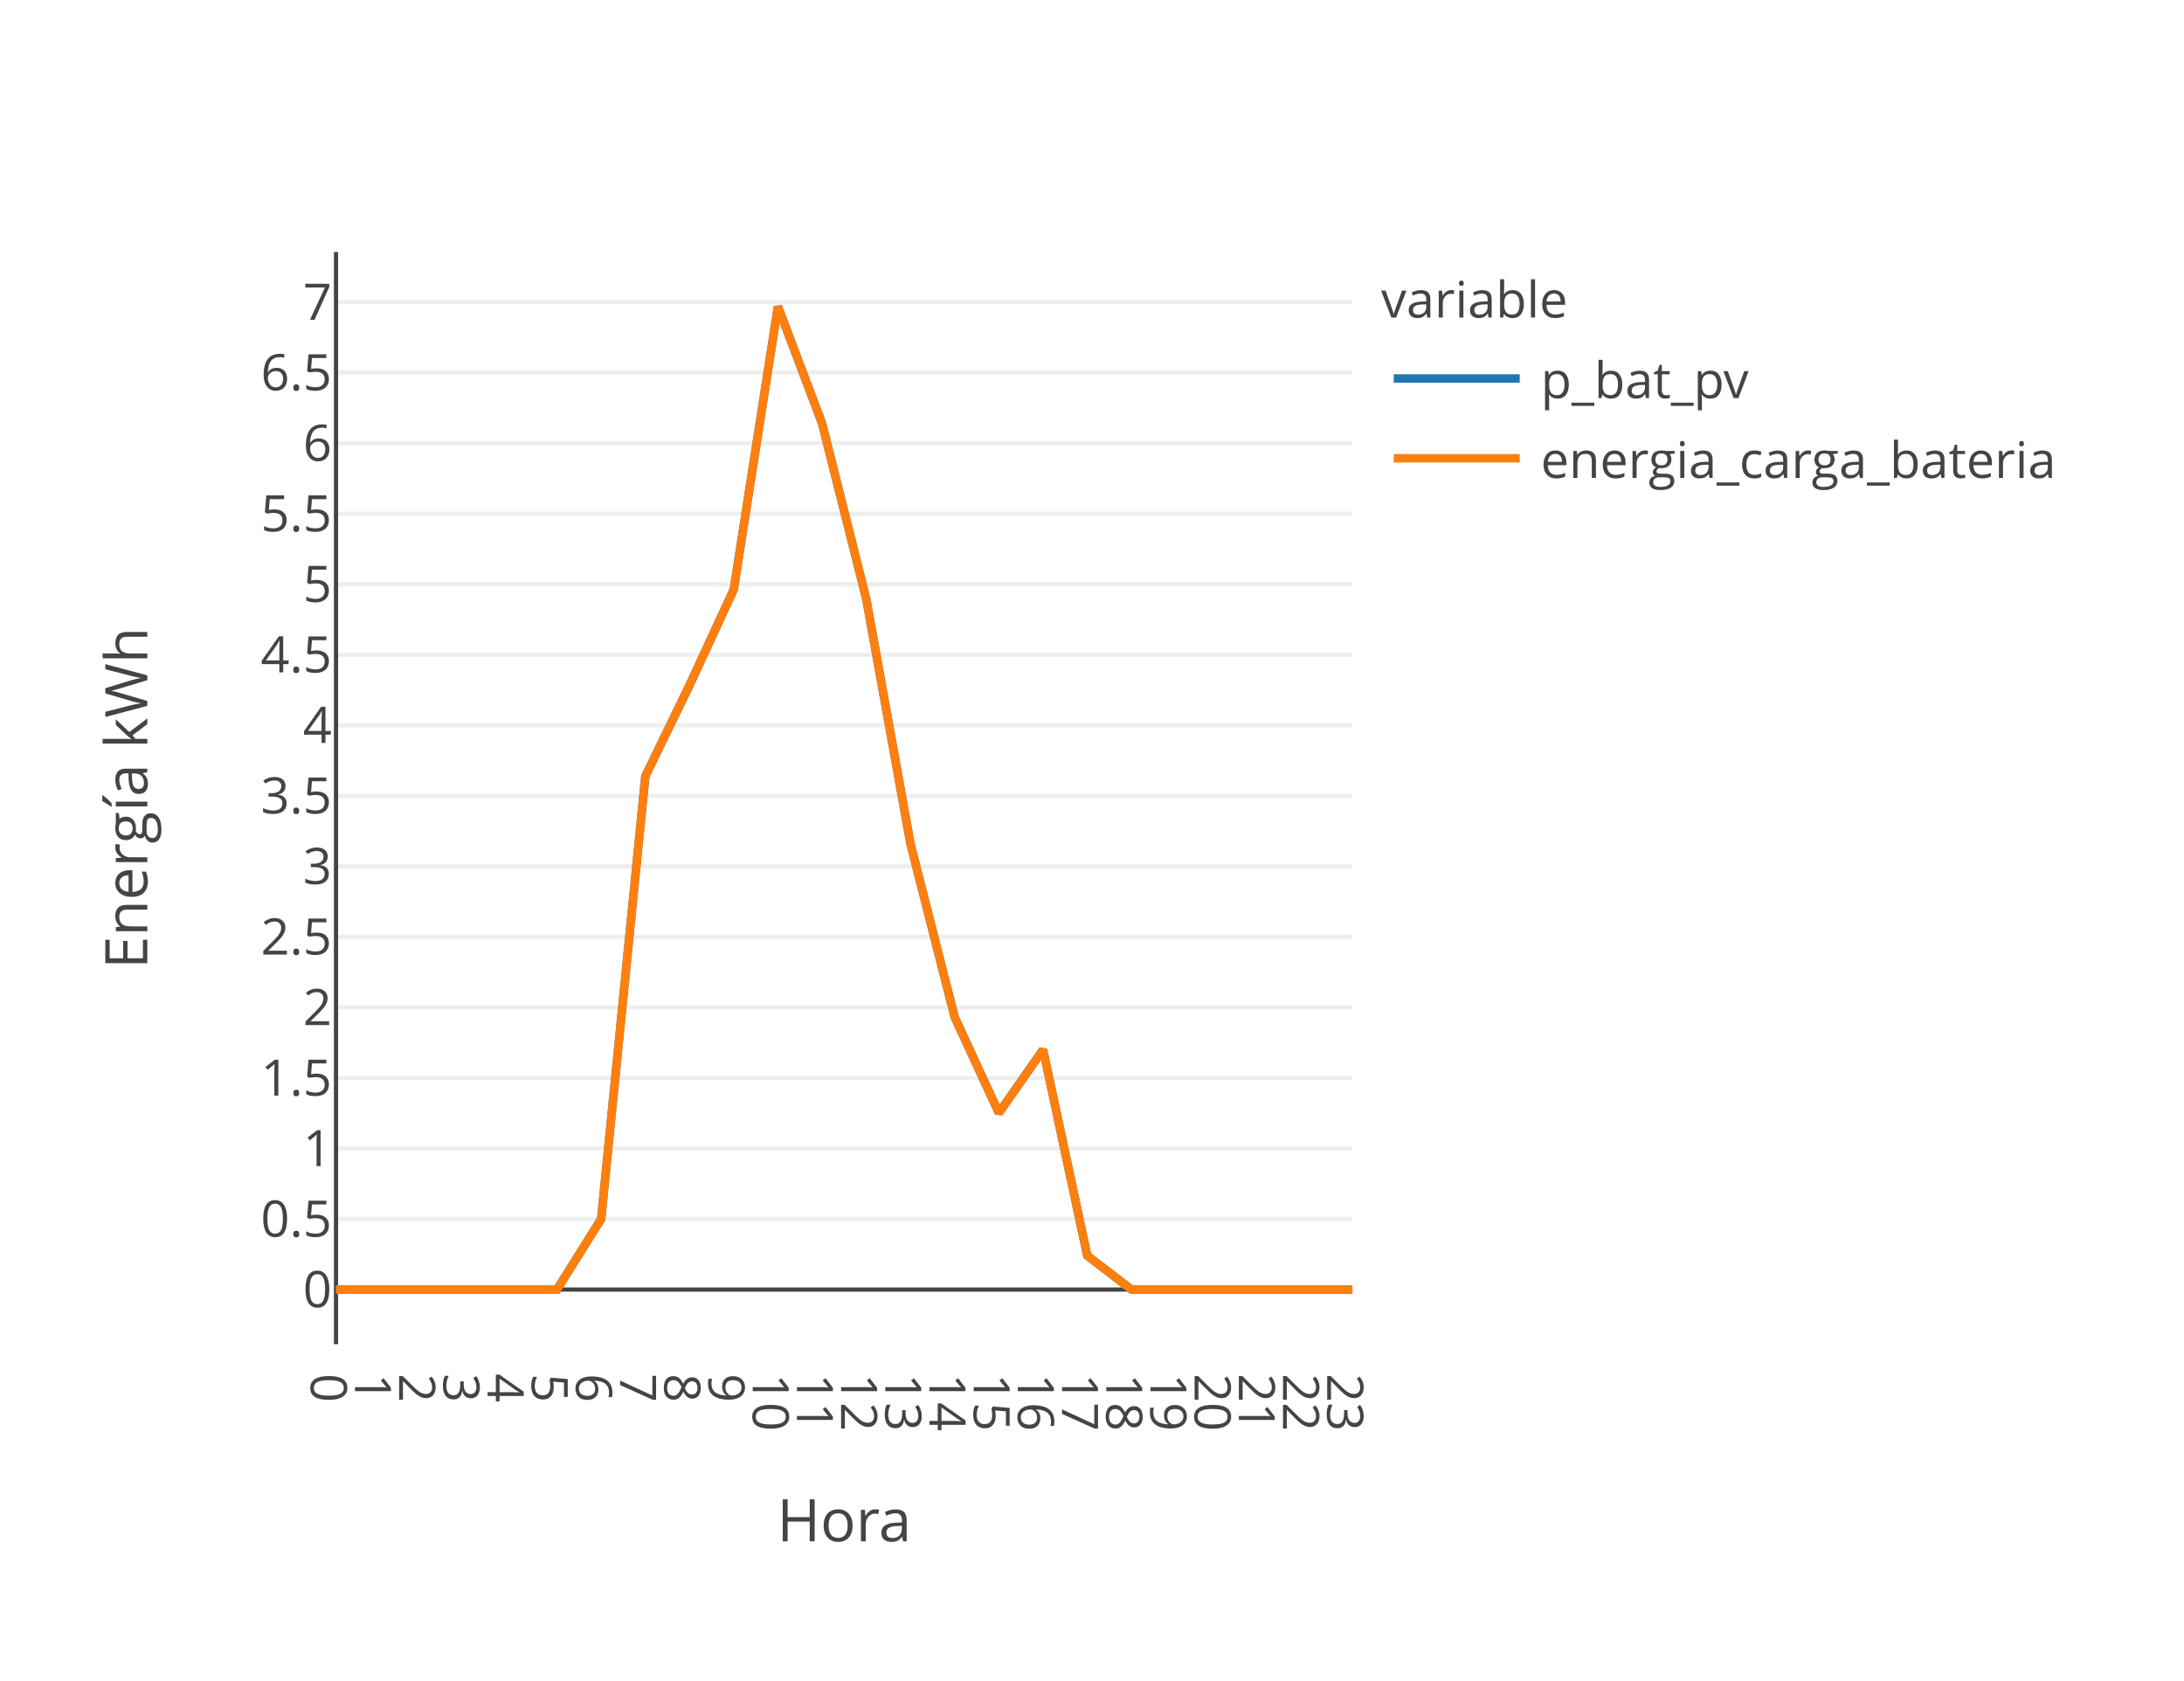
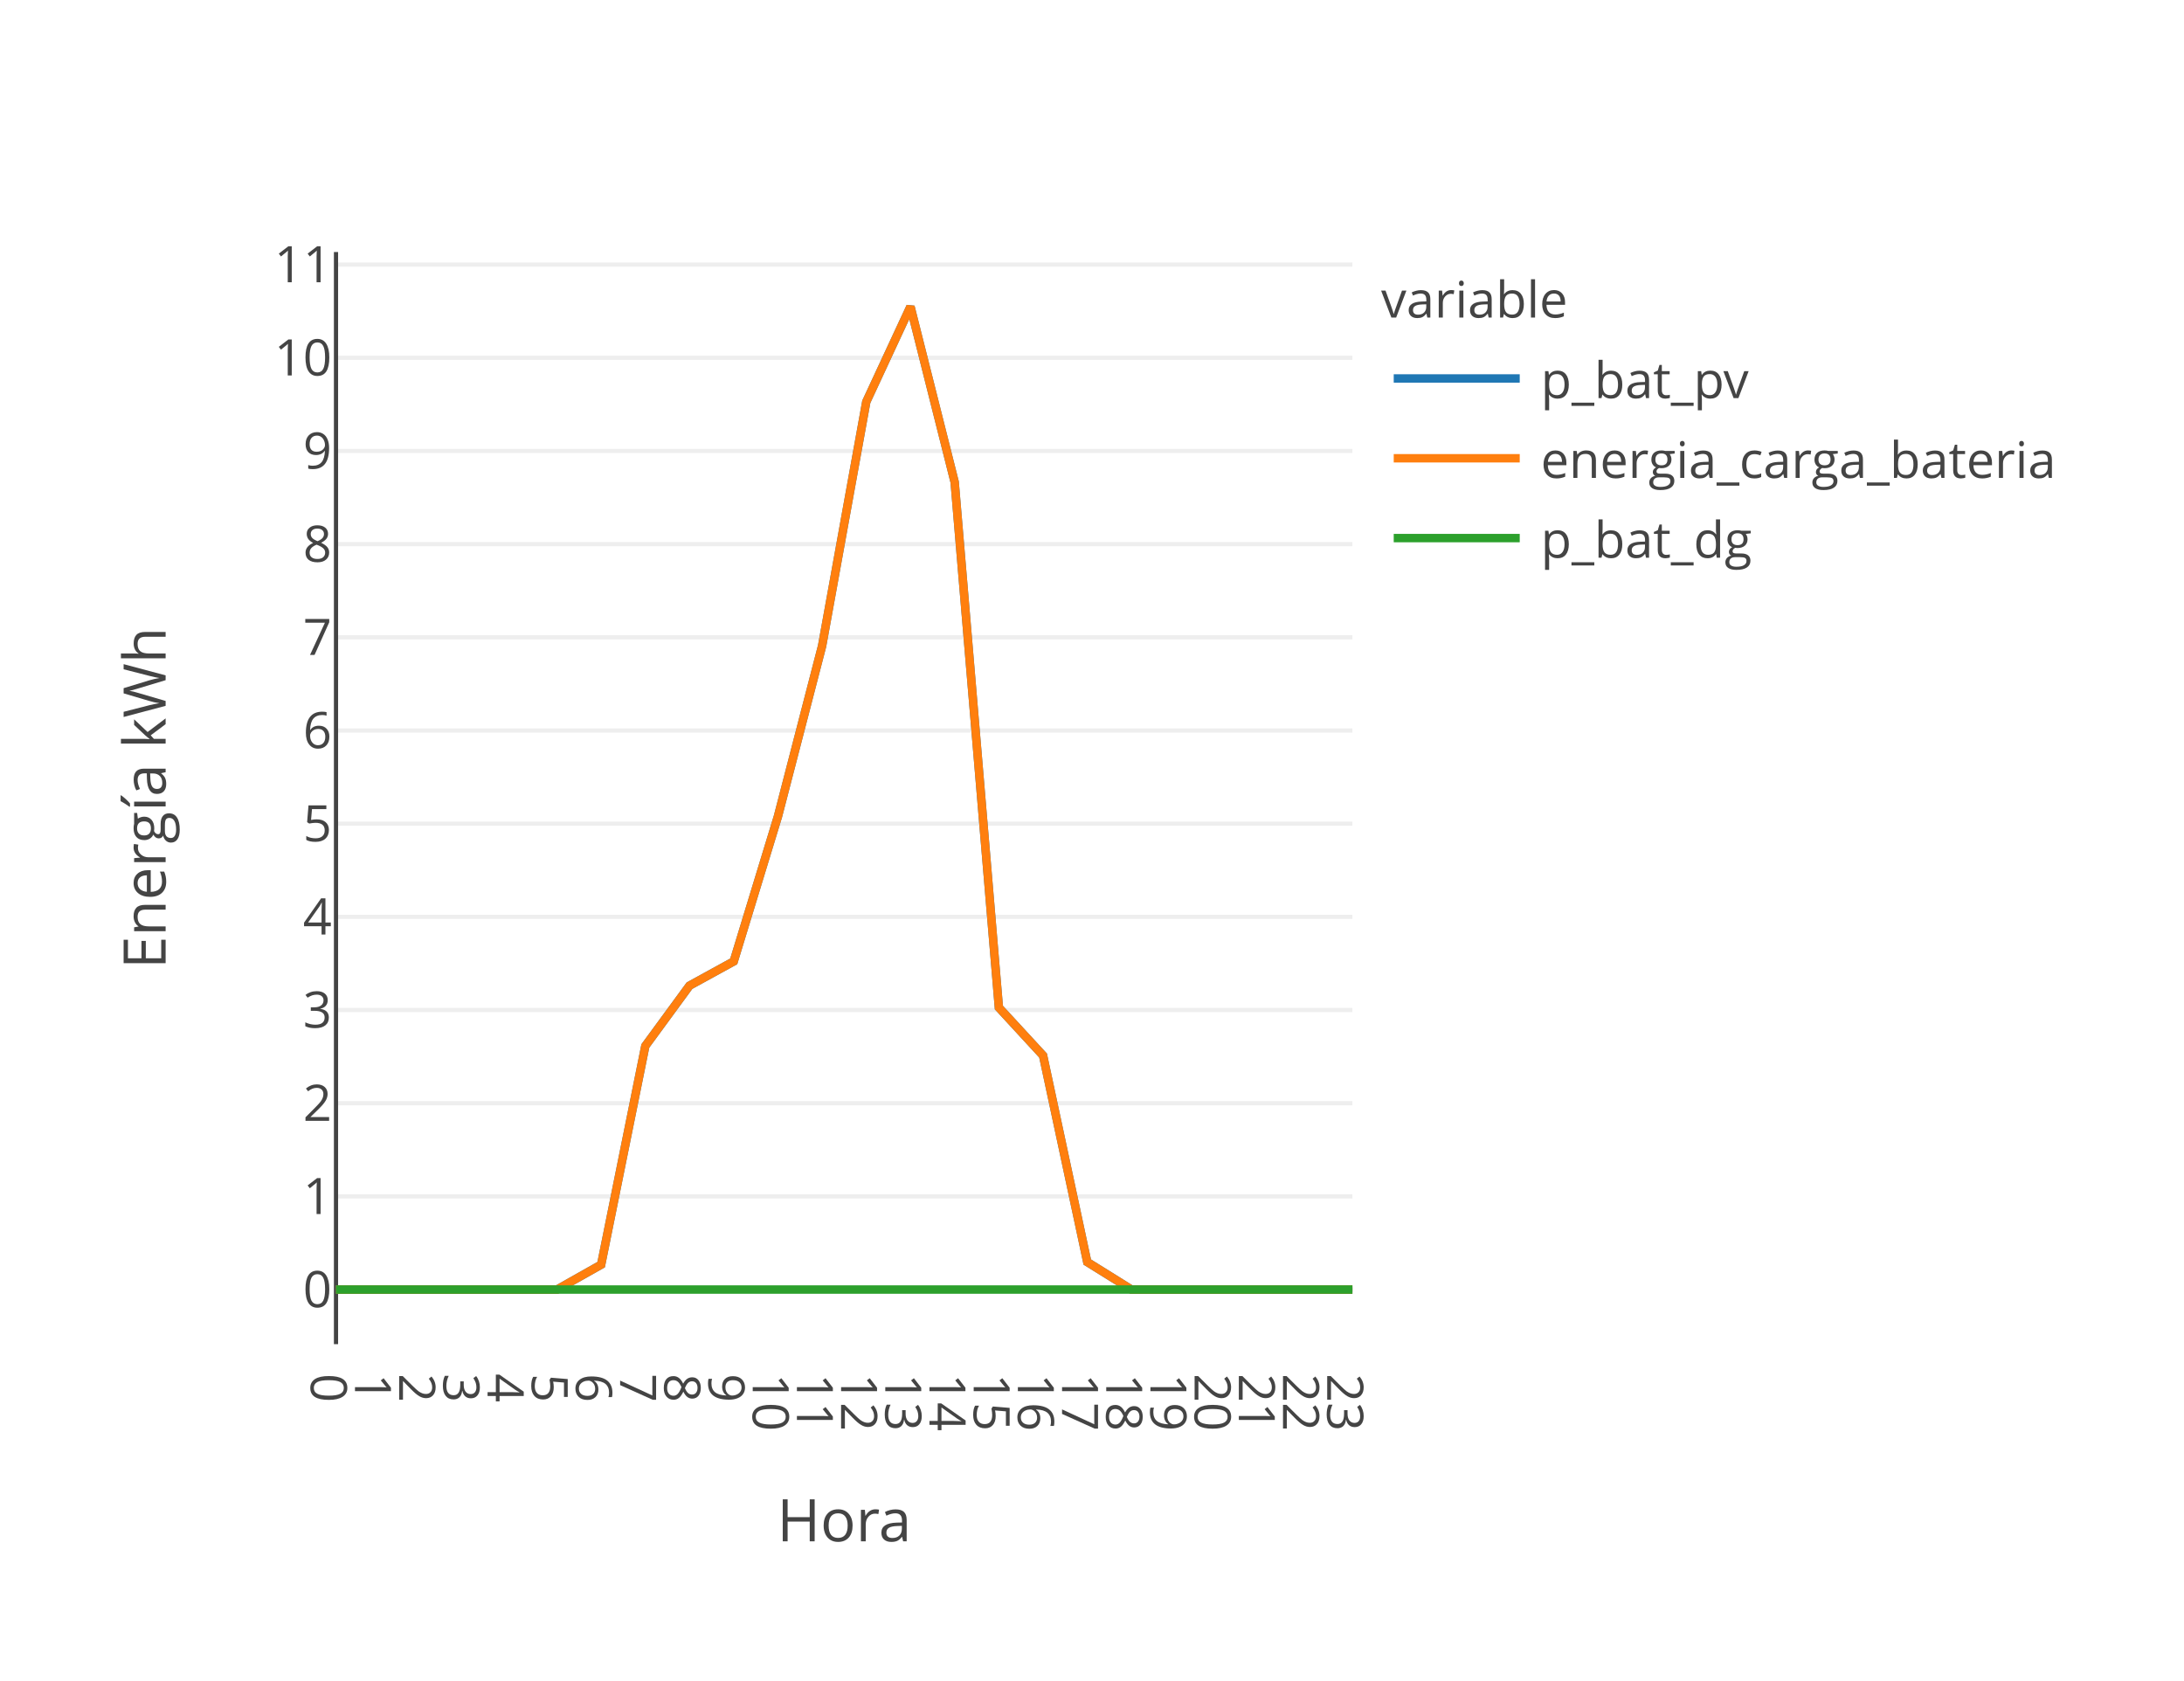
<svg xmlns="http://www.w3.org/2000/svg" class="main-svg" width="520" height="400" style="" viewBox="0 0 520 400">
  <rect x="0" y="0" width="520" height="400" style="fill: rgb(255, 255, 255); fill-opacity: 1;" />
-   <defs id="defs-43c538">
+   <defs id="defs-b4d56a">
    <g class="clips">
-       <clipPath id="clip43c538xyplot" class="plotclip">
+       <clipPath id="clipb4d56axyplot" class="plotclip">
        <rect width="242" height="260" />
      </clipPath>
-       <clipPath class="axesclip" id="clip43c538x">
+       <clipPath class="axesclip" id="clipb4d56ax">
        <rect x="80" y="0" width="242" height="400" />
      </clipPath>
-       <clipPath class="axesclip" id="clip43c538y">
+       <clipPath class="axesclip" id="clipb4d56ay">
        <rect x="0" y="60" width="520" height="260" />
      </clipPath>
-       <clipPath class="axesclip" id="clip43c538xy">
+       <clipPath class="axesclip" id="clipb4d56axy">
        <rect x="80" y="60" width="242" height="260" />
      </clipPath>
    </g>
    <g class="gradients" />
  </defs>
  <g class="bglayer" />
  <g class="layer-below">
    <g class="imagelayer" />
    <g class="shapelayer" />
  </g>
  <g class="cartesianlayer">
    <g class="subplot xy">
      <g class="layer-subplot">
        <g class="shapelayer" />
        <g class="imagelayer" />
      </g>
      <g class="gridlayer">
        <g class="x" />
        <g class="y">
-           <path class="ygrid crisp" transform="translate(0,290.21)" d="M80,0h242" style="stroke: rgb(238, 238, 238); stroke-opacity: 1; stroke-width: 1px;" />
-           <path class="ygrid crisp" transform="translate(0,273.42)" d="M80,0h242" style="stroke: rgb(238, 238, 238); stroke-opacity: 1; stroke-width: 1px;" />
-           <path class="ygrid crisp" transform="translate(0,256.63)" d="M80,0h242" style="stroke: rgb(238, 238, 238); stroke-opacity: 1; stroke-width: 1px;" />
-           <path class="ygrid crisp" transform="translate(0,239.84)" d="M80,0h242" style="stroke: rgb(238, 238, 238); stroke-opacity: 1; stroke-width: 1px;" />
-           <path class="ygrid crisp" transform="translate(0,223.04)" d="M80,0h242" style="stroke: rgb(238, 238, 238); stroke-opacity: 1; stroke-width: 1px;" />
-           <path class="ygrid crisp" transform="translate(0,206.25)" d="M80,0h242" style="stroke: rgb(238, 238, 238); stroke-opacity: 1; stroke-width: 1px;" />
-           <path class="ygrid crisp" transform="translate(0,189.46)" d="M80,0h242" style="stroke: rgb(238, 238, 238); stroke-opacity: 1; stroke-width: 1px;" />
-           <path class="ygrid crisp" transform="translate(0,172.67)" d="M80,0h242" style="stroke: rgb(238, 238, 238); stroke-opacity: 1; stroke-width: 1px;" />
-           <path class="ygrid crisp" transform="translate(0,155.88)" d="M80,0h242" style="stroke: rgb(238, 238, 238); stroke-opacity: 1; stroke-width: 1px;" />
-           <path class="ygrid crisp" transform="translate(0,139.09)" d="M80,0h242" style="stroke: rgb(238, 238, 238); stroke-opacity: 1; stroke-width: 1px;" />
-           <path class="ygrid crisp" transform="translate(0,122.3)" d="M80,0h242" style="stroke: rgb(238, 238, 238); stroke-opacity: 1; stroke-width: 1px;" />
-           <path class="ygrid crisp" transform="translate(0,105.51)" d="M80,0h242" style="stroke: rgb(238, 238, 238); stroke-opacity: 1; stroke-width: 1px;" />
-           <path class="ygrid crisp" transform="translate(0,88.71)" d="M80,0h242" style="stroke: rgb(238, 238, 238); stroke-opacity: 1; stroke-width: 1px;" />
-           <path class="ygrid crisp" transform="translate(0,71.92)" d="M80,0h242" style="stroke: rgb(238, 238, 238); stroke-opacity: 1; stroke-width: 1px;" />
+           <path class="ygrid crisp" transform="translate(0,284.82)" d="M80,0h242" style="stroke: rgb(238, 238, 238); stroke-opacity: 1; stroke-width: 1px;" />
+           <path class="ygrid crisp" transform="translate(0,262.64)" d="M80,0h242" style="stroke: rgb(238, 238, 238); stroke-opacity: 1; stroke-width: 1px;" />
+           <path class="ygrid crisp" transform="translate(0,240.45)" d="M80,0h242" style="stroke: rgb(238, 238, 238); stroke-opacity: 1; stroke-width: 1px;" />
+           <path class="ygrid crisp" transform="translate(0,218.27)" d="M80,0h242" style="stroke: rgb(238, 238, 238); stroke-opacity: 1; stroke-width: 1px;" />
+           <path class="ygrid crisp" transform="translate(0,196.09)" d="M80,0h242" style="stroke: rgb(238, 238, 238); stroke-opacity: 1; stroke-width: 1px;" />
+           <path class="ygrid crisp" transform="translate(0,173.91)" d="M80,0h242" style="stroke: rgb(238, 238, 238); stroke-opacity: 1; stroke-width: 1px;" />
+           <path class="ygrid crisp" transform="translate(0,151.72)" d="M80,0h242" style="stroke: rgb(238, 238, 238); stroke-opacity: 1; stroke-width: 1px;" />
+           <path class="ygrid crisp" transform="translate(0,129.54)" d="M80,0h242" style="stroke: rgb(238, 238, 238); stroke-opacity: 1; stroke-width: 1px;" />
+           <path class="ygrid crisp" transform="translate(0,107.36)" d="M80,0h242" style="stroke: rgb(238, 238, 238); stroke-opacity: 1; stroke-width: 1px;" />
+           <path class="ygrid crisp" transform="translate(0,85.18)" d="M80,0h242" style="stroke: rgb(238, 238, 238); stroke-opacity: 1; stroke-width: 1px;" />
+           <path class="ygrid crisp" transform="translate(0,62.99)" d="M80,0h242" style="stroke: rgb(238, 238, 238); stroke-opacity: 1; stroke-width: 1px;" />
        </g>
      </g>
      <g class="zerolinelayer">
        <path class="xzl zl crisp" transform="translate(80,0)" d="M0,60v260" style="stroke: rgb(68, 68, 68); stroke-opacity: 1; stroke-width: 1px;" />
        <path class="yzl zl crisp" transform="translate(0,307)" d="M80,0h242" style="stroke: rgb(68, 68, 68); stroke-opacity: 1; stroke-width: 1px;" />
      </g>
      <path class="xlines-below" />
      <path class="ylines-below" />
      <g class="overlines-below" />
      <g class="xaxislayer-below" />
      <g class="yaxislayer-below" />
      <g class="overaxes-below" />
-       <g class="plot" transform="translate(80,60)" clip-path="url('#clip43c538xyplot')">
+       <g class="plot" transform="translate(80,60)" clip-path="url('#clipb4d56axyplot')">
        <g class="scatterlayer mlayer">
-           <g class="trace scatter tracebba39b" style="stroke-miterlimit: 2; opacity: 1;">
+           <g class="trace scatter trace6e0a14" style="stroke-miterlimit: 2; opacity: 1;">
            <g class="fills" />
            <g class="errorbars" />
            <g class="lines">
-               <path class="js-line" d="M0,247L52.61,247L63.13,230.2L73.65,124.79L84.17,103.13L94.7,80.34L105.22,13L115.74,40.83L126.26,82.64L136.78,140.89L147.3,182.15L157.83,204.96L168.35,189.9L178.87,238.93L189.39,247L242,247" style="vector-effect: non-scaling-stroke; fill: none; stroke: rgb(31, 119, 180); stroke-opacity: 1; stroke-width: 2px; opacity: 1;" />
+               <path class="js-line" d="M0,247L52.61,247L63.13,241.07L73.65,189.01L84.17,174.65L94.7,168.87L105.22,134.38L115.74,93.77L126.26,35.65L136.78,13L147.3,54.77L157.83,179.87L168.35,191.29L178.87,240.45L189.39,247L242,247" style="vector-effect: non-scaling-stroke; fill: none; stroke: rgb(31, 119, 180); stroke-opacity: 1; stroke-width: 2px; opacity: 1;" />
            </g>
            <g class="points" />
            <g class="text" />
          </g>
-           <g class="trace scatter trace9eff5e" style="stroke-miterlimit: 2; opacity: 1;">
+           <g class="trace scatter tracec7e1e0" style="stroke-miterlimit: 2; opacity: 1;">
            <g class="fills" />
            <g class="errorbars" />
            <g class="lines">
-               <path class="js-line" d="M0,247L52.61,247L63.13,230.2L73.65,124.79L84.17,103.13L94.7,80.34L105.22,13L115.74,40.83L126.26,82.64L136.78,140.89L147.3,182.15L157.83,204.96L168.35,189.9L178.87,238.93L189.39,247L242,247" style="vector-effect: non-scaling-stroke; fill: none; stroke: rgb(255, 127, 14); stroke-opacity: 1; stroke-width: 2px; opacity: 1;" />
+               <path class="js-line" d="M0,247L52.61,247L63.13,241.07L73.65,189.01L84.17,174.65L94.7,168.87L105.22,134.38L115.74,93.77L126.26,35.65L136.78,13L147.3,54.77L157.83,179.87L168.35,191.29L178.87,240.45L189.39,247L242,247" style="vector-effect: non-scaling-stroke; fill: none; stroke: rgb(255, 127, 14); stroke-opacity: 1; stroke-width: 2px; opacity: 1;" />
+             </g>
+             <g class="points" />
+             <g class="text" />
+           </g>
+           <g class="trace scatter tracee92d21" style="stroke-miterlimit: 2; opacity: 1;">
+             <g class="fills" />
+             <g class="errorbars" />
+             <g class="lines">
+               <path class="js-line" d="M0,247L242,247" style="vector-effect: non-scaling-stroke; fill: none; stroke: rgb(44, 160, 44); stroke-opacity: 1; stroke-width: 2px; opacity: 1;" />
            </g>
            <g class="points" />
            <g class="text" />
          </g>
        </g>
      </g>
      <g class="overplot" />
      <path class="xlines-above crisp" d="M0,0" style="fill: none;" />
      <path class="ylines-above crisp" d="M0,0" style="fill: none;" />
      <g class="overlines-above" />
      <g class="xaxislayer-above">
        <g class="xtick">
          <text text-anchor="start" x="0" y="333" transform="translate(80,0) rotate(90,0,327)" style="font-family: 'Open Sans', verdana, arial, sans-serif; font-size: 12px; fill: rgb(68, 68, 68); fill-opacity: 1; white-space: pre;">0</text>
        </g>
        <g class="xtick">
          <text text-anchor="start" x="0" y="333" transform="translate(90.52,0) rotate(90,0,327)" style="font-family: 'Open Sans', verdana, arial, sans-serif; font-size: 12px; fill: rgb(68, 68, 68); fill-opacity: 1; white-space: pre;">1</text>
        </g>
        <g class="xtick">
          <text text-anchor="start" x="0" y="333" transform="translate(101.04,0) rotate(90,0,327)" style="font-family: 'Open Sans', verdana, arial, sans-serif; font-size: 12px; fill: rgb(68, 68, 68); fill-opacity: 1; white-space: pre;">2</text>
        </g>
        <g class="xtick">
          <text text-anchor="start" x="0" y="333" transform="translate(111.57,0) rotate(90,0,327)" style="font-family: 'Open Sans', verdana, arial, sans-serif; font-size: 12px; fill: rgb(68, 68, 68); fill-opacity: 1; white-space: pre;">3</text>
        </g>
        <g class="xtick">
          <text text-anchor="start" x="0" y="333" transform="translate(122.09,0) rotate(90,0,327)" style="font-family: 'Open Sans', verdana, arial, sans-serif; font-size: 12px; fill: rgb(68, 68, 68); fill-opacity: 1; white-space: pre;">4</text>
        </g>
        <g class="xtick">
          <text text-anchor="start" x="0" y="333" transform="translate(132.61,0) rotate(90,0,327)" style="font-family: 'Open Sans', verdana, arial, sans-serif; font-size: 12px; fill: rgb(68, 68, 68); fill-opacity: 1; white-space: pre;">5</text>
        </g>
        <g class="xtick">
          <text text-anchor="start" x="0" y="333" transform="translate(143.13,0) rotate(90,0,327)" style="font-family: 'Open Sans', verdana, arial, sans-serif; font-size: 12px; fill: rgb(68, 68, 68); fill-opacity: 1; white-space: pre;">6</text>
        </g>
        <g class="xtick">
          <text text-anchor="start" x="0" y="333" transform="translate(153.65,0) rotate(90,0,327)" style="font-family: 'Open Sans', verdana, arial, sans-serif; font-size: 12px; fill: rgb(68, 68, 68); fill-opacity: 1; white-space: pre;">7</text>
        </g>
        <g class="xtick">
          <text text-anchor="start" x="0" y="333" transform="translate(164.17,0) rotate(90,0,327)" style="font-family: 'Open Sans', verdana, arial, sans-serif; font-size: 12px; fill: rgb(68, 68, 68); fill-opacity: 1; white-space: pre;">8</text>
        </g>
        <g class="xtick">
          <text text-anchor="start" x="0" y="333" transform="translate(174.7,0) rotate(90,0,327)" style="font-family: 'Open Sans', verdana, arial, sans-serif; font-size: 12px; fill: rgb(68, 68, 68); fill-opacity: 1; white-space: pre;">9</text>
        </g>
        <g class="xtick">
          <text text-anchor="start" x="0" y="333" transform="translate(185.22,0) rotate(90,0,327)" style="font-family: 'Open Sans', verdana, arial, sans-serif; font-size: 12px; fill: rgb(68, 68, 68); fill-opacity: 1; white-space: pre;">10</text>
        </g>
        <g class="xtick">
          <text text-anchor="start" x="0" y="333" transform="translate(195.74,0) rotate(90,0,327)" style="font-family: 'Open Sans', verdana, arial, sans-serif; font-size: 12px; fill: rgb(68, 68, 68); fill-opacity: 1; white-space: pre;">11</text>
        </g>
        <g class="xtick">
          <text text-anchor="start" x="0" y="333" transform="translate(206.26,0) rotate(90,0,327)" style="font-family: 'Open Sans', verdana, arial, sans-serif; font-size: 12px; fill: rgb(68, 68, 68); fill-opacity: 1; white-space: pre;">12</text>
        </g>
        <g class="xtick">
          <text text-anchor="start" x="0" y="333" transform="translate(216.78,0) rotate(90,0,327)" style="font-family: 'Open Sans', verdana, arial, sans-serif; font-size: 12px; fill: rgb(68, 68, 68); fill-opacity: 1; white-space: pre;">13</text>
        </g>
        <g class="xtick">
          <text text-anchor="start" x="0" y="333" transform="translate(227.3,0) rotate(90,0,327)" style="font-family: 'Open Sans', verdana, arial, sans-serif; font-size: 12px; fill: rgb(68, 68, 68); fill-opacity: 1; white-space: pre;">14</text>
        </g>
        <g class="xtick">
          <text text-anchor="start" x="0" y="333" transform="translate(237.83,0) rotate(90,0,327)" style="font-family: 'Open Sans', verdana, arial, sans-serif; font-size: 12px; fill: rgb(68, 68, 68); fill-opacity: 1; white-space: pre;">15</text>
        </g>
        <g class="xtick">
          <text text-anchor="start" x="0" y="333" transform="translate(248.35,0) rotate(90,0,327)" style="font-family: 'Open Sans', verdana, arial, sans-serif; font-size: 12px; fill: rgb(68, 68, 68); fill-opacity: 1; white-space: pre;">16</text>
        </g>
        <g class="xtick">
          <text text-anchor="start" x="0" y="333" transform="translate(258.87,0) rotate(90,0,327)" style="font-family: 'Open Sans', verdana, arial, sans-serif; font-size: 12px; fill: rgb(68, 68, 68); fill-opacity: 1; white-space: pre;">17</text>
        </g>
        <g class="xtick">
          <text text-anchor="start" x="0" y="333" transform="translate(269.39,0) rotate(90,0,327)" style="font-family: 'Open Sans', verdana, arial, sans-serif; font-size: 12px; fill: rgb(68, 68, 68); fill-opacity: 1; white-space: pre;">18</text>
        </g>
        <g class="xtick">
          <text text-anchor="start" x="0" y="333" transform="translate(279.91,0) rotate(90,0,327)" style="font-family: 'Open Sans', verdana, arial, sans-serif; font-size: 12px; fill: rgb(68, 68, 68); fill-opacity: 1; white-space: pre;">19</text>
        </g>
        <g class="xtick">
          <text text-anchor="start" x="0" y="333" transform="translate(290.43,0) rotate(90,0,327)" style="font-family: 'Open Sans', verdana, arial, sans-serif; font-size: 12px; fill: rgb(68, 68, 68); fill-opacity: 1; white-space: pre;">20</text>
        </g>
        <g class="xtick">
          <text text-anchor="start" x="0" y="333" transform="translate(300.96,0) rotate(90,0,327)" style="font-family: 'Open Sans', verdana, arial, sans-serif; font-size: 12px; fill: rgb(68, 68, 68); fill-opacity: 1; white-space: pre;">21</text>
        </g>
        <g class="xtick">
          <text text-anchor="start" x="0" y="333" transform="translate(311.48,0) rotate(90,0,327)" style="font-family: 'Open Sans', verdana, arial, sans-serif; font-size: 12px; fill: rgb(68, 68, 68); fill-opacity: 1; white-space: pre;">22</text>
        </g>
        <g class="xtick">
          <text text-anchor="start" x="0" y="333" transform="translate(322,0) rotate(90,0,327)" style="font-family: 'Open Sans', verdana, arial, sans-serif; font-size: 12px; fill: rgb(68, 68, 68); fill-opacity: 1; white-space: pre;">23</text>
        </g>
      </g>
      <g class="yaxislayer-above">
        <g class="ytick">
          <text text-anchor="end" x="79" y="4.2" transform="translate(0,307)" style="font-family: 'Open Sans', verdana, arial, sans-serif; font-size: 12px; fill: rgb(68, 68, 68); fill-opacity: 1; white-space: pre;">0</text>
        </g>
        <g class="ytick">
-           <text text-anchor="end" x="79" y="4.2" transform="translate(0,290.21)" style="font-family: 'Open Sans', verdana, arial, sans-serif; font-size: 12px; fill: rgb(68, 68, 68); fill-opacity: 1; white-space: pre;">0.5</text>
-         </g>
-         <g class="ytick">
-           <text text-anchor="end" x="79" y="4.2" transform="translate(0,273.42)" style="font-family: 'Open Sans', verdana, arial, sans-serif; font-size: 12px; fill: rgb(68, 68, 68); fill-opacity: 1; white-space: pre;">1</text>
-         </g>
-         <g class="ytick">
-           <text text-anchor="end" x="79" y="4.2" transform="translate(0,256.63)" style="font-family: 'Open Sans', verdana, arial, sans-serif; font-size: 12px; fill: rgb(68, 68, 68); fill-opacity: 1; white-space: pre;">1.5</text>
-         </g>
-         <g class="ytick">
-           <text text-anchor="end" x="79" y="4.2" transform="translate(0,239.84)" style="font-family: 'Open Sans', verdana, arial, sans-serif; font-size: 12px; fill: rgb(68, 68, 68); fill-opacity: 1; white-space: pre;">2</text>
-         </g>
-         <g class="ytick">
-           <text text-anchor="end" x="79" y="4.2" transform="translate(0,223.04)" style="font-family: 'Open Sans', verdana, arial, sans-serif; font-size: 12px; fill: rgb(68, 68, 68); fill-opacity: 1; white-space: pre;">2.5</text>
-         </g>
-         <g class="ytick">
-           <text text-anchor="end" x="79" y="4.2" transform="translate(0,206.25)" style="font-family: 'Open Sans', verdana, arial, sans-serif; font-size: 12px; fill: rgb(68, 68, 68); fill-opacity: 1; white-space: pre;">3</text>
-         </g>
-         <g class="ytick">
-           <text text-anchor="end" x="79" y="4.2" transform="translate(0,189.46)" style="font-family: 'Open Sans', verdana, arial, sans-serif; font-size: 12px; fill: rgb(68, 68, 68); fill-opacity: 1; white-space: pre;">3.5</text>
-         </g>
-         <g class="ytick">
-           <text text-anchor="end" x="79" y="4.2" transform="translate(0,172.67)" style="font-family: 'Open Sans', verdana, arial, sans-serif; font-size: 12px; fill: rgb(68, 68, 68); fill-opacity: 1; white-space: pre;">4</text>
-         </g>
-         <g class="ytick">
-           <text text-anchor="end" x="79" y="4.2" transform="translate(0,155.88)" style="font-family: 'Open Sans', verdana, arial, sans-serif; font-size: 12px; fill: rgb(68, 68, 68); fill-opacity: 1; white-space: pre;">4.5</text>
-         </g>
-         <g class="ytick">
-           <text text-anchor="end" x="79" y="4.2" transform="translate(0,139.09)" style="font-family: 'Open Sans', verdana, arial, sans-serif; font-size: 12px; fill: rgb(68, 68, 68); fill-opacity: 1; white-space: pre;">5</text>
-         </g>
-         <g class="ytick">
-           <text text-anchor="end" x="79" y="4.2" transform="translate(0,122.3)" style="font-family: 'Open Sans', verdana, arial, sans-serif; font-size: 12px; fill: rgb(68, 68, 68); fill-opacity: 1; white-space: pre;">5.5</text>
-         </g>
-         <g class="ytick">
-           <text text-anchor="end" x="79" y="4.2" transform="translate(0,105.51)" style="font-family: 'Open Sans', verdana, arial, sans-serif; font-size: 12px; fill: rgb(68, 68, 68); fill-opacity: 1; white-space: pre;">6</text>
-         </g>
-         <g class="ytick">
-           <text text-anchor="end" x="79" y="4.2" transform="translate(0,88.71)" style="font-family: 'Open Sans', verdana, arial, sans-serif; font-size: 12px; fill: rgb(68, 68, 68); fill-opacity: 1; white-space: pre;">6.5</text>
-         </g>
-         <g class="ytick">
-           <text text-anchor="end" x="79" y="4.2" transform="translate(0,71.92)" style="font-family: 'Open Sans', verdana, arial, sans-serif; font-size: 12px; fill: rgb(68, 68, 68); fill-opacity: 1; white-space: pre;">7</text>
+           <text text-anchor="end" x="79" y="4.2" transform="translate(0,284.82)" style="font-family: 'Open Sans', verdana, arial, sans-serif; font-size: 12px; fill: rgb(68, 68, 68); fill-opacity: 1; white-space: pre;">1</text>
+         </g>
+         <g class="ytick">
+           <text text-anchor="end" x="79" y="4.2" transform="translate(0,262.64)" style="font-family: 'Open Sans', verdana, arial, sans-serif; font-size: 12px; fill: rgb(68, 68, 68); fill-opacity: 1; white-space: pre;">2</text>
+         </g>
+         <g class="ytick">
+           <text text-anchor="end" x="79" y="4.2" transform="translate(0,240.45)" style="font-family: 'Open Sans', verdana, arial, sans-serif; font-size: 12px; fill: rgb(68, 68, 68); fill-opacity: 1; white-space: pre;">3</text>
+         </g>
+         <g class="ytick">
+           <text text-anchor="end" x="79" y="4.2" transform="translate(0,218.27)" style="font-family: 'Open Sans', verdana, arial, sans-serif; font-size: 12px; fill: rgb(68, 68, 68); fill-opacity: 1; white-space: pre;">4</text>
+         </g>
+         <g class="ytick">
+           <text text-anchor="end" x="79" y="4.2" transform="translate(0,196.09)" style="font-family: 'Open Sans', verdana, arial, sans-serif; font-size: 12px; fill: rgb(68, 68, 68); fill-opacity: 1; white-space: pre;">5</text>
+         </g>
+         <g class="ytick">
+           <text text-anchor="end" x="79" y="4.2" transform="translate(0,173.91)" style="font-family: 'Open Sans', verdana, arial, sans-serif; font-size: 12px; fill: rgb(68, 68, 68); fill-opacity: 1; white-space: pre;">6</text>
+         </g>
+         <g class="ytick">
+           <text text-anchor="end" x="79" y="4.2" transform="translate(0,151.72)" style="font-family: 'Open Sans', verdana, arial, sans-serif; font-size: 12px; fill: rgb(68, 68, 68); fill-opacity: 1; white-space: pre;">7</text>
+         </g>
+         <g class="ytick">
+           <text text-anchor="end" x="79" y="4.2" transform="translate(0,129.54)" style="font-family: 'Open Sans', verdana, arial, sans-serif; font-size: 12px; fill: rgb(68, 68, 68); fill-opacity: 1; white-space: pre;">8</text>
+         </g>
+         <g class="ytick">
+           <text text-anchor="end" x="79" y="4.2" transform="translate(0,107.36)" style="font-family: 'Open Sans', verdana, arial, sans-serif; font-size: 12px; fill: rgb(68, 68, 68); fill-opacity: 1; white-space: pre;">9</text>
+         </g>
+         <g class="ytick">
+           <text text-anchor="end" x="79" y="4.2" transform="translate(0,85.18)" style="font-family: 'Open Sans', verdana, arial, sans-serif; font-size: 12px; fill: rgb(68, 68, 68); fill-opacity: 1; white-space: pre;">10</text>
+         </g>
+         <g class="ytick">
+           <text text-anchor="end" x="79" y="4.2" transform="translate(0,62.99)" style="font-family: 'Open Sans', verdana, arial, sans-serif; font-size: 12px; fill: rgb(68, 68, 68); fill-opacity: 1; white-space: pre;">11</text>
        </g>
      </g>
      <g class="overaxes-above" />
    </g>
  </g>
  <g class="polarlayer" />
  <g class="ternarylayer" />
  <g class="geolayer" />
  <g class="funnelarealayer" />
  <g class="pielayer" />
  <g class="treemaplayer" />
  <g class="sunburstlayer" />
  <g class="glimages" />
-   <defs id="topdefs-43c538">
+   <defs id="topdefs-b4d56a">
    <g class="clips" />
-     <clipPath id="legend43c538">
-       <rect width="181" height="64" x="0" y="0" />
+     <clipPath id="legendb4d56a">
+       <rect width="181" height="83" x="0" y="0" />
    </clipPath>
  </defs>
  <g class="layer-above">
    <g class="imagelayer" />
    <g class="shapelayer" />
  </g>
  <g class="infolayer">
    <g class="legend" pointer-events="all" transform="translate(326.84,60)">
-       <rect class="bg" shape-rendering="crispEdges" width="181" height="64" x="0" y="0" style="stroke: rgb(68, 68, 68); stroke-opacity: 1; fill: rgb(255, 255, 255); fill-opacity: 1; stroke-width: 0px;" />
-       <g class="scrollbox" transform="" clip-path="url('#legend43c538')">
+       <rect class="bg" shape-rendering="crispEdges" width="181" height="83" x="0" y="0" style="stroke: rgb(68, 68, 68); stroke-opacity: 1; fill: rgb(255, 255, 255); fill-opacity: 1; stroke-width: 0px;" />
+       <g class="scrollbox" transform="" clip-path="url('#legendb4d56a')">
        <text class="legendtitletext" text-anchor="start" x="2" y="15.6" style="font-family: 'Open Sans', verdana, arial, sans-serif; font-size: 12px; fill: rgb(68, 68, 68); fill-opacity: 1; white-space: pre;">variable</text>
        <g class="groups" transform="">
          <g class="traces" transform="translate(0,30.1)" style="opacity: 1;">
            <text class="legendtext" text-anchor="start" x="40" y="4.68" style="font-family: 'Open Sans', verdana, arial, sans-serif; font-size: 12px; fill: rgb(68, 68, 68); fill-opacity: 1; white-space: pre;">p_bat_pv</text>
            <g class="layers" style="opacity: 1;">
              <g class="legendfill" />
              <g class="legendlines">
                <path class="js-line" d="M5,0h30" style="fill: none; stroke: rgb(31, 119, 180); stroke-opacity: 1; stroke-width: 2px;" />
              </g>
              <g class="legendsymbols">
                <g class="legendpoints" />
              </g>
            </g>
            <rect class="legendtoggle" x="0" y="-9.5" width="175.703" height="19" style="fill: rgb(0, 0, 0); fill-opacity: 0;" />
          </g>
        </g>
        <g class="groups" transform="">
          <g class="traces" transform="translate(0,49.1)" style="opacity: 1;">
            <text class="legendtext" text-anchor="start" x="40" y="4.68" style="font-family: 'Open Sans', verdana, arial, sans-serif; font-size: 12px; fill: rgb(68, 68, 68); fill-opacity: 1; white-space: pre;">energia_carga_bateria</text>
            <g class="layers" style="opacity: 1;">
              <g class="legendfill" />
              <g class="legendlines">
                <path class="js-line" d="M5,0h30" style="fill: none; stroke: rgb(255, 127, 14); stroke-opacity: 1; stroke-width: 2px;" />
              </g>
              <g class="legendsymbols">
                <g class="legendpoints" />
              </g>
            </g>
            <rect class="legendtoggle" x="0" y="-9.5" width="175.703" height="19" style="fill: rgb(0, 0, 0); fill-opacity: 0;" />
          </g>
        </g>
+         <g class="groups" transform="">
+           <g class="traces" transform="translate(0,68.1)" style="opacity: 1;">
+             <text class="legendtext" text-anchor="start" x="40" y="4.68" style="font-family: 'Open Sans', verdana, arial, sans-serif; font-size: 12px; fill: rgb(68, 68, 68); fill-opacity: 1; white-space: pre;">p_bat_dg</text>
+             <g class="layers" style="opacity: 1;">
+               <g class="legendfill" />
+               <g class="legendlines">
+                 <path class="js-line" d="M5,0h30" style="fill: none; stroke: rgb(44, 160, 44); stroke-opacity: 1; stroke-width: 2px;" />
+               </g>
+               <g class="legendsymbols">
+                 <g class="legendpoints" />
+               </g>
+             </g>
+             <rect class="legendtoggle" x="0" y="-9.5" width="175.703" height="19" style="fill: rgb(0, 0, 0); fill-opacity: 0;" />
+           </g>
+         </g>
      </g>
      <rect class="scrollbar" rx="20" ry="3" width="0" height="0" x="0" y="0" style="fill: rgb(128, 139, 164); fill-opacity: 1;" />
    </g>
    <g class="g-gtitle" />
    <g class="g-xtitle">
      <text class="xtitle" x="201" y="366.941" text-anchor="middle" style="font-family: 'Open Sans', verdana, arial, sans-serif; font-size: 14px; fill: rgb(68, 68, 68); opacity: 1; font-weight: normal; white-space: pre;">Hora</text>
    </g>
    <g class="g-ytitle">
-       <text class="ytitle" transform="rotate(-90,35.075,190)" x="35.075" y="190" text-anchor="middle" style="font-family: 'Open Sans', verdana, arial, sans-serif; font-size: 14px; fill: rgb(68, 68, 68); opacity: 1; font-weight: normal; white-space: pre;">Energía kWh</text>
+       <text class="ytitle" transform="rotate(-90,39.43438,190)" x="39.434" y="190" text-anchor="middle" style="font-family: 'Open Sans', verdana, arial, sans-serif; font-size: 14px; fill: rgb(68, 68, 68); opacity: 1; font-weight: normal; white-space: pre;">Energía kWh</text>
    </g>
  </g>
</svg>
